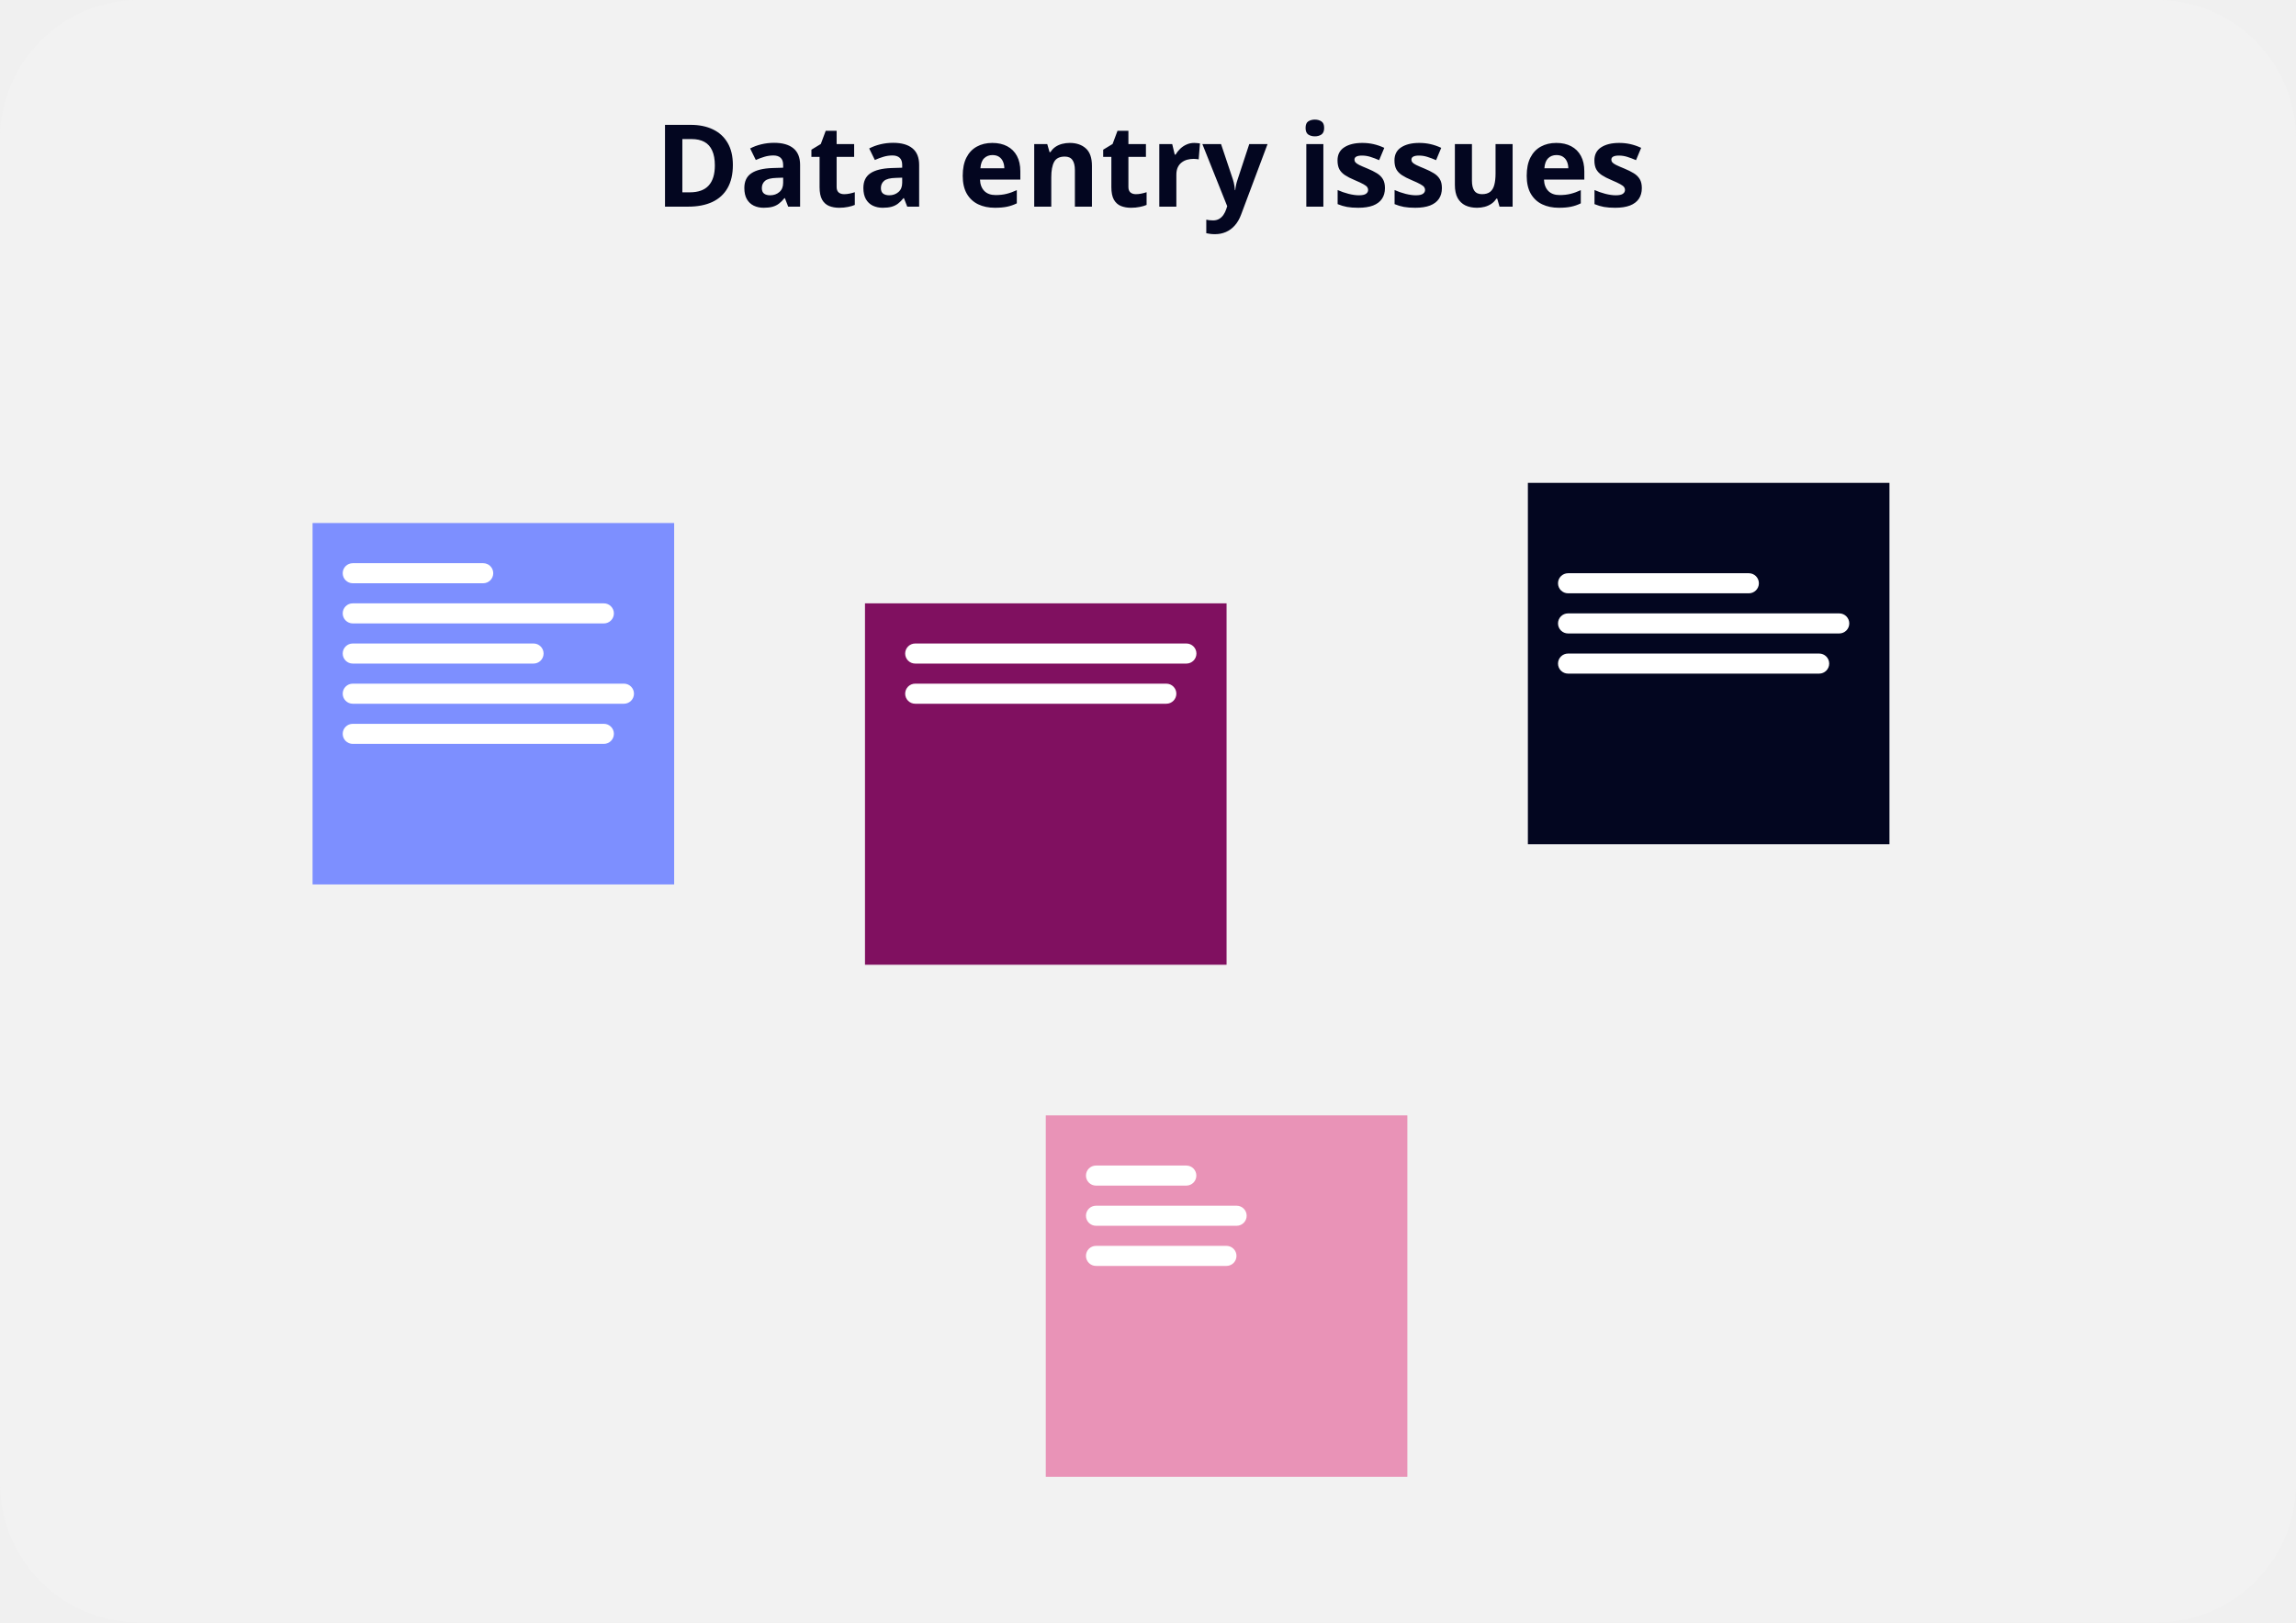
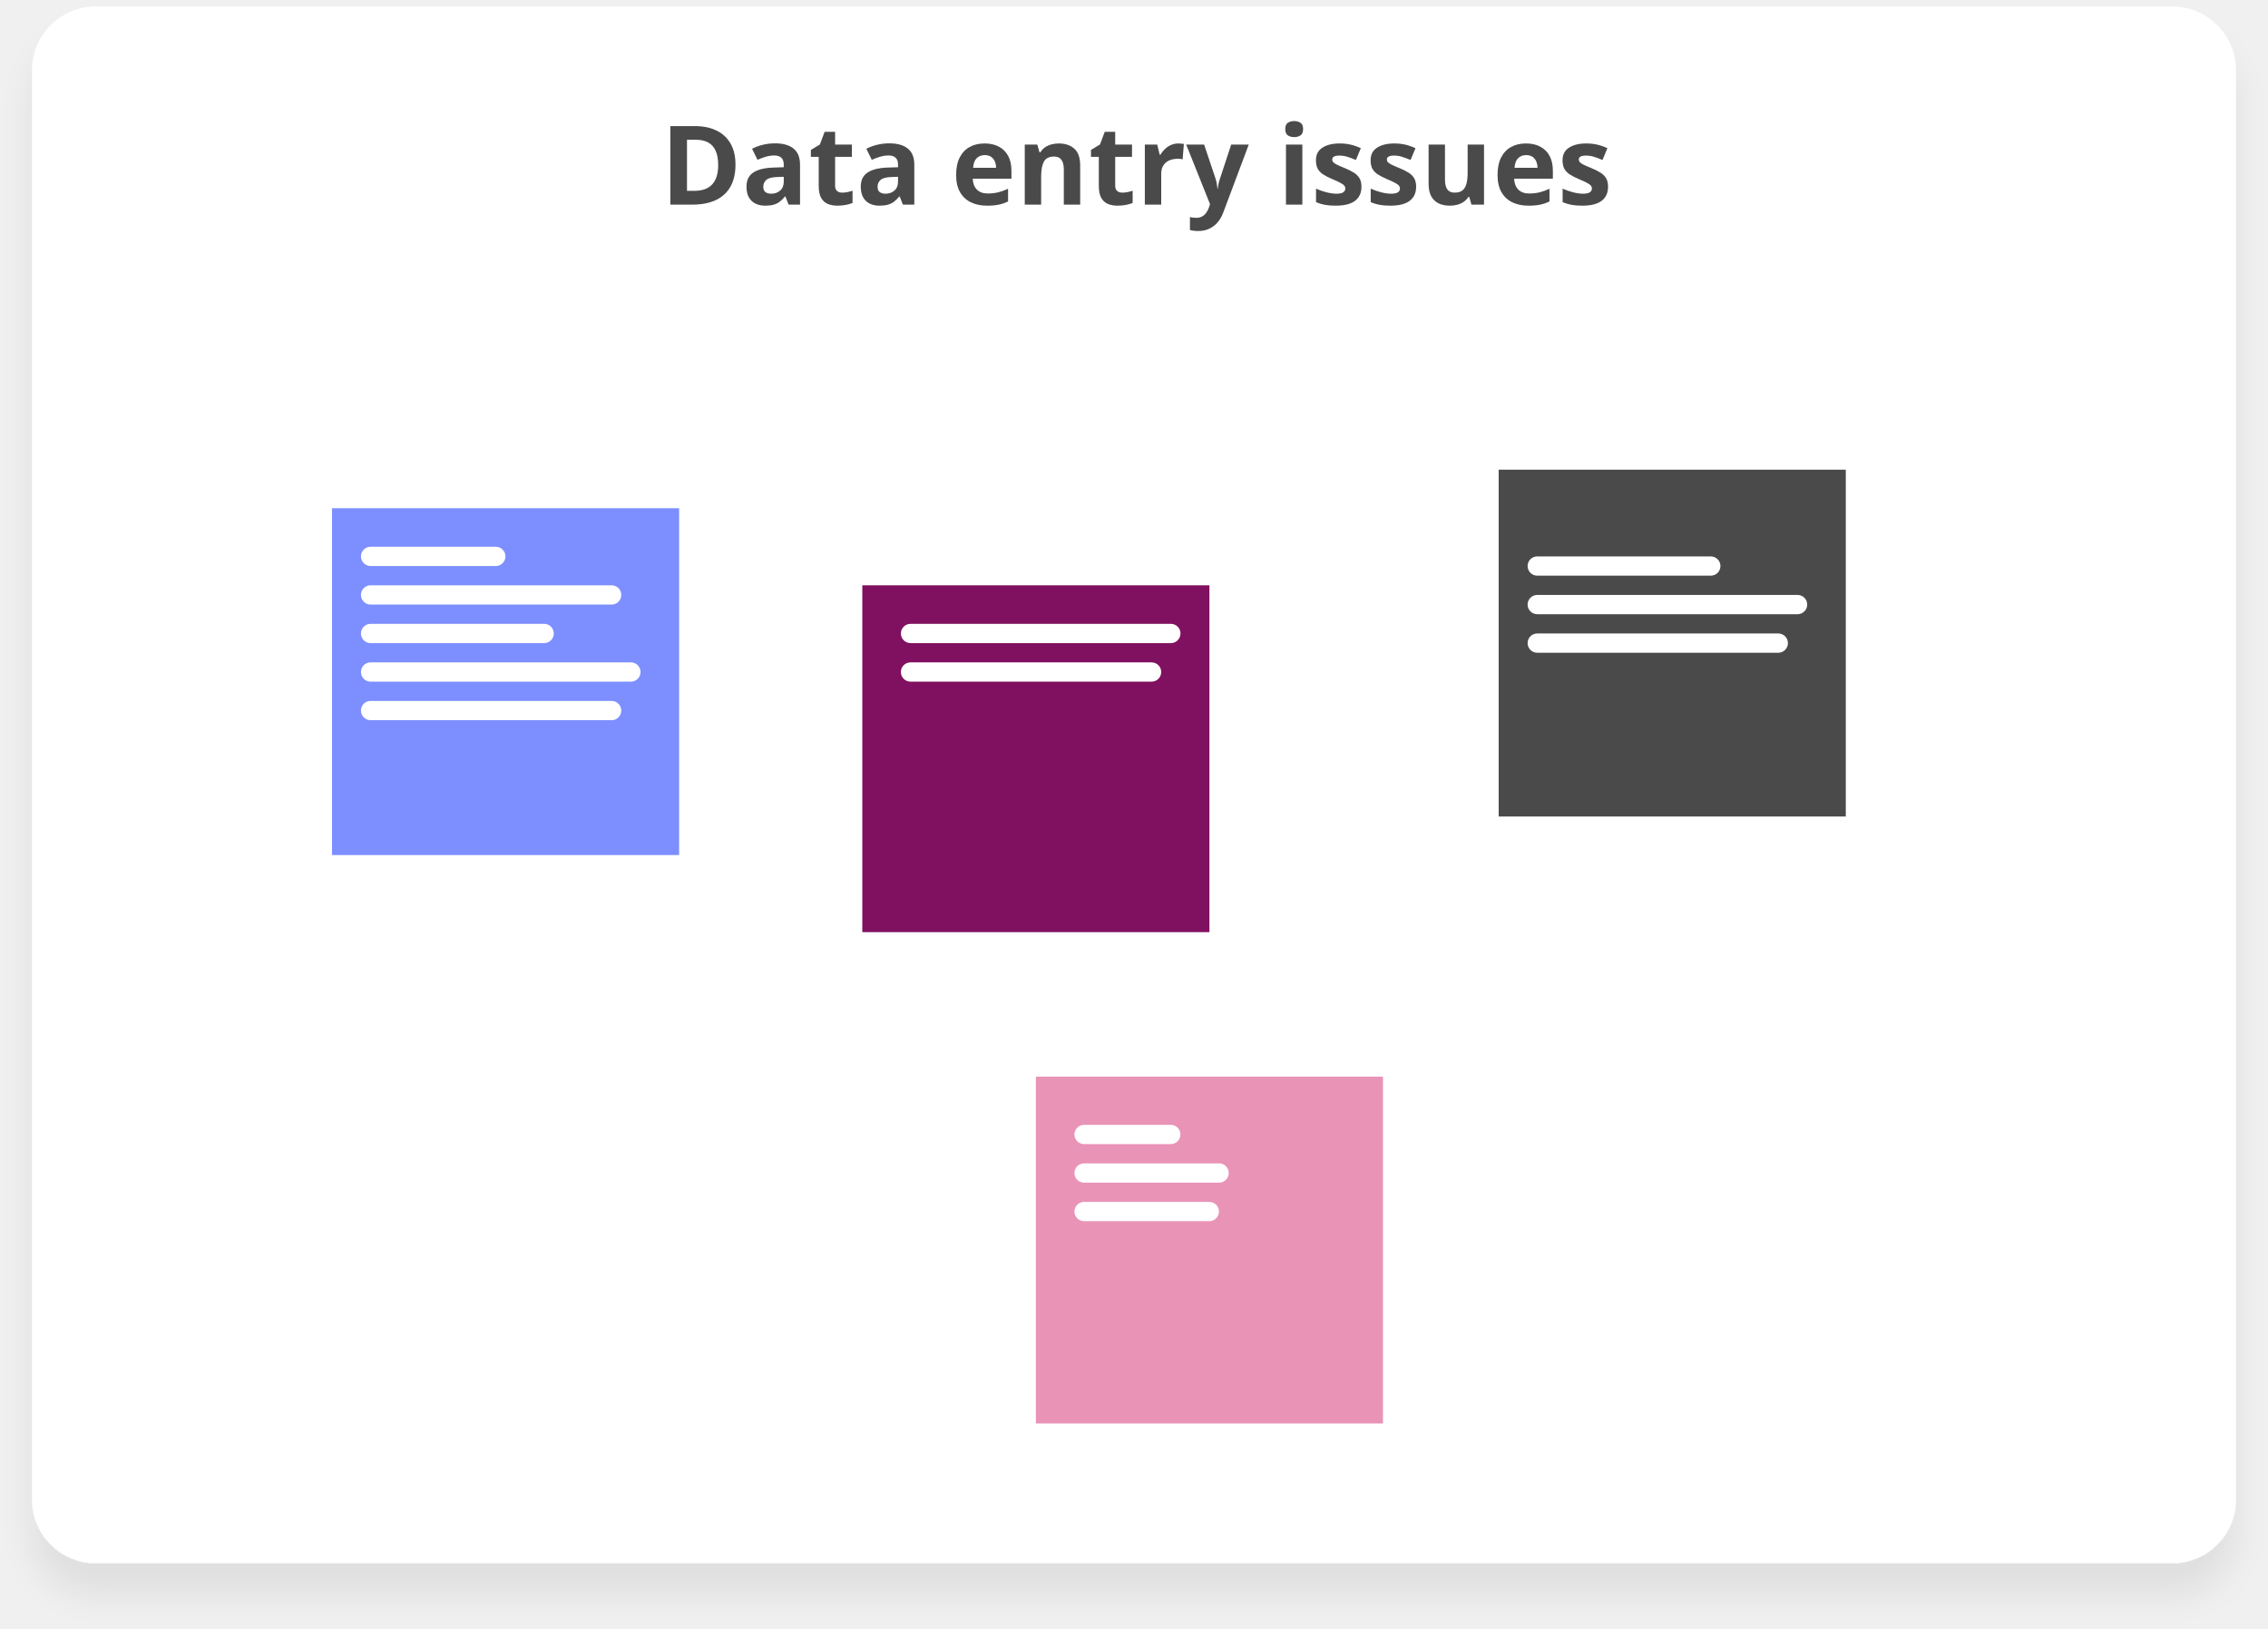
- <svg xmlns="http://www.w3.org/2000/svg" width="276" height="195" viewBox="0 0 276 195" fill="none">
-   <rect width="276" height="195" rx="16.723" fill="#F2F2F2" />
-   <path d="M88.097 19.828C88.097 20.936 87.884 21.861 87.458 22.606C87.037 23.345 86.425 23.903 85.623 24.28C84.82 24.652 83.854 24.838 82.724 24.838H79.94V15.007H83.027C84.058 15.007 84.952 15.191 85.71 15.558C86.468 15.921 87.055 16.462 87.472 17.179C87.889 17.892 88.097 18.775 88.097 19.828ZM85.932 19.882C85.932 19.156 85.824 18.56 85.609 18.093C85.398 17.623 85.085 17.275 84.668 17.051C84.255 16.827 83.744 16.715 83.134 16.715H82.025V23.117H82.919C83.937 23.117 84.692 22.845 85.185 22.303C85.683 21.761 85.932 20.954 85.932 19.882ZM93.053 17.166C94.062 17.166 94.835 17.385 95.373 17.825C95.911 18.264 96.18 18.932 96.18 19.828V24.838H94.748L94.351 23.816H94.297C94.082 24.085 93.862 24.305 93.638 24.475C93.414 24.645 93.156 24.771 92.865 24.852C92.573 24.932 92.219 24.973 91.802 24.973C91.358 24.973 90.96 24.887 90.605 24.717C90.256 24.547 89.98 24.287 89.778 23.937C89.576 23.583 89.476 23.135 89.476 22.592C89.476 21.794 89.756 21.207 90.316 20.83C90.876 20.449 91.717 20.239 92.838 20.198L94.142 20.158V19.828C94.142 19.434 94.039 19.145 93.833 18.961C93.627 18.777 93.34 18.685 92.972 18.685C92.609 18.685 92.253 18.737 91.903 18.84C91.553 18.943 91.204 19.073 90.854 19.23L90.175 17.845C90.574 17.634 91.02 17.468 91.513 17.347C92.011 17.226 92.524 17.166 93.053 17.166ZM94.142 21.355L93.349 21.382C92.685 21.4 92.224 21.518 91.964 21.738C91.708 21.958 91.58 22.247 91.58 22.606C91.58 22.919 91.672 23.144 91.856 23.278C92.04 23.408 92.28 23.473 92.576 23.473C93.015 23.473 93.385 23.343 93.685 23.083C93.99 22.823 94.142 22.453 94.142 21.974V21.355ZM101.465 23.339C101.689 23.339 101.907 23.316 102.118 23.271C102.333 23.227 102.546 23.171 102.756 23.103V24.63C102.537 24.728 102.263 24.809 101.936 24.872C101.613 24.939 101.259 24.973 100.874 24.973C100.425 24.973 100.022 24.901 99.663 24.757C99.309 24.61 99.029 24.356 98.823 23.998C98.621 23.634 98.52 23.13 98.52 22.485V18.86H97.538V17.993L98.668 17.307L99.26 15.72H100.571V17.32H102.676V18.86H100.571V22.485C100.571 22.771 100.652 22.987 100.813 23.13C100.979 23.269 101.196 23.339 101.465 23.339ZM107.363 17.166C108.371 17.166 109.145 17.385 109.683 17.825C110.221 18.264 110.49 18.932 110.49 19.828V24.838H109.057L108.661 23.816H108.607C108.392 24.085 108.172 24.305 107.948 24.475C107.724 24.645 107.466 24.771 107.174 24.852C106.883 24.932 106.529 24.973 106.112 24.973C105.668 24.973 105.269 24.887 104.915 24.717C104.565 24.547 104.29 24.287 104.088 23.937C103.886 23.583 103.785 23.135 103.785 22.592C103.785 21.794 104.065 21.207 104.626 20.83C105.186 20.449 106.027 20.239 107.148 20.198L108.452 20.158V19.828C108.452 19.434 108.349 19.145 108.143 18.961C107.937 18.777 107.65 18.685 107.282 18.685C106.919 18.685 106.562 18.737 106.213 18.84C105.863 18.943 105.513 19.073 105.164 19.23L104.485 17.845C104.884 17.634 105.33 17.468 105.823 17.347C106.32 17.226 106.834 17.166 107.363 17.166ZM108.452 21.355L107.659 21.382C106.995 21.4 106.533 21.518 106.273 21.738C106.018 21.958 105.89 22.247 105.89 22.606C105.89 22.919 105.982 23.144 106.166 23.278C106.35 23.408 106.589 23.473 106.885 23.473C107.325 23.473 107.694 23.343 107.995 23.083C108.3 22.823 108.452 22.453 108.452 21.974V21.355ZM119.285 17.179C119.98 17.179 120.579 17.313 121.081 17.582C121.583 17.847 121.97 18.233 122.244 18.739C122.517 19.246 122.654 19.864 122.654 20.595V21.59H117.806C117.828 22.169 118.001 22.623 118.324 22.955C118.651 23.282 119.104 23.446 119.682 23.446C120.162 23.446 120.601 23.397 121 23.298C121.399 23.2 121.809 23.052 122.231 22.854V24.441C121.858 24.625 121.468 24.76 121.06 24.845C120.657 24.93 120.166 24.973 119.588 24.973C118.835 24.973 118.167 24.834 117.584 24.556C117.006 24.278 116.551 23.854 116.219 23.285C115.892 22.715 115.728 21.998 115.728 21.133C115.728 20.254 115.876 19.524 116.172 18.941C116.472 18.354 116.889 17.914 117.423 17.623C117.956 17.327 118.577 17.179 119.285 17.179ZM119.299 18.638C118.9 18.638 118.568 18.766 118.303 19.021C118.043 19.277 117.893 19.678 117.853 20.225H120.731C120.726 19.92 120.67 19.649 120.563 19.412C120.46 19.174 120.303 18.986 120.092 18.847C119.886 18.708 119.621 18.638 119.299 18.638ZM128.592 17.179C129.394 17.179 130.04 17.399 130.529 17.838C131.017 18.273 131.261 18.972 131.261 19.936V24.838H129.211V20.447C129.211 19.909 129.112 19.503 128.915 19.23C128.722 18.956 128.417 18.82 128 18.82C127.372 18.82 126.944 19.033 126.716 19.459C126.487 19.884 126.373 20.499 126.373 21.301V24.838H124.322V17.32H125.889L126.164 18.282H126.279C126.44 18.022 126.64 17.811 126.877 17.65C127.119 17.488 127.386 17.369 127.677 17.293C127.973 17.217 128.278 17.179 128.592 17.179ZM136.54 23.339C136.764 23.339 136.982 23.316 137.192 23.271C137.408 23.227 137.621 23.171 137.831 23.103V24.63C137.612 24.728 137.338 24.809 137.011 24.872C136.688 24.939 136.334 24.973 135.948 24.973C135.5 24.973 135.097 24.901 134.738 24.757C134.384 24.61 134.104 24.356 133.897 23.998C133.696 23.634 133.595 23.13 133.595 22.485V18.86H132.613V17.993L133.743 17.307L134.335 15.72H135.646V17.32H137.751V18.86H135.646V22.485C135.646 22.771 135.727 22.987 135.888 23.13C136.054 23.269 136.271 23.339 136.54 23.339ZM143.554 17.179C143.657 17.179 143.776 17.186 143.91 17.199C144.049 17.208 144.161 17.221 144.246 17.239L144.092 19.163C144.025 19.14 143.928 19.125 143.803 19.116C143.682 19.102 143.576 19.095 143.487 19.095C143.222 19.095 142.964 19.129 142.713 19.196C142.467 19.264 142.245 19.373 142.048 19.526C141.85 19.674 141.693 19.871 141.577 20.118C141.465 20.36 141.409 20.658 141.409 21.012V24.838H139.358V17.32H140.911L141.214 18.584H141.315C141.462 18.329 141.646 18.096 141.866 17.885C142.09 17.67 142.343 17.5 142.626 17.374C142.913 17.244 143.222 17.179 143.554 17.179ZM144.536 17.32H146.782L148.2 21.55C148.245 21.684 148.283 21.821 148.315 21.96C148.346 22.099 148.373 22.242 148.395 22.39C148.418 22.538 148.436 22.693 148.449 22.854H148.49C148.516 22.612 148.552 22.386 148.597 22.175C148.646 21.965 148.707 21.756 148.779 21.55L150.171 17.32H152.37L149.189 25.8C148.996 26.32 148.745 26.752 148.436 27.098C148.126 27.447 147.77 27.709 147.367 27.884C146.968 28.059 146.528 28.147 146.049 28.147C145.815 28.147 145.614 28.133 145.443 28.106C145.273 28.084 145.127 28.059 145.006 28.032V26.405C145.1 26.427 145.219 26.448 145.363 26.465C145.506 26.483 145.656 26.492 145.813 26.492C146.1 26.492 146.347 26.432 146.553 26.311C146.759 26.19 146.932 26.026 147.071 25.82C147.21 25.618 147.32 25.396 147.4 25.154L147.521 24.784L144.536 17.32ZM159.081 17.32V24.838H157.03V17.32H159.081ZM158.059 14.375C158.363 14.375 158.626 14.447 158.845 14.59C159.065 14.729 159.175 14.991 159.175 15.377C159.175 15.758 159.065 16.022 158.845 16.17C158.626 16.314 158.363 16.386 158.059 16.386C157.749 16.386 157.485 16.314 157.265 16.17C157.05 16.022 156.942 15.758 156.942 15.377C156.942 14.991 157.05 14.729 157.265 14.59C157.485 14.447 157.749 14.375 158.059 14.375ZM166.484 22.606C166.484 23.117 166.363 23.549 166.121 23.903C165.884 24.253 165.527 24.52 165.052 24.704C164.577 24.883 163.985 24.973 163.277 24.973C162.752 24.973 162.302 24.939 161.925 24.872C161.553 24.805 161.176 24.692 160.795 24.535V22.841C161.203 23.025 161.64 23.177 162.107 23.298C162.577 23.415 162.99 23.473 163.344 23.473C163.743 23.473 164.028 23.415 164.198 23.298C164.373 23.177 164.46 23.02 164.46 22.828C164.46 22.702 164.424 22.59 164.353 22.491C164.285 22.388 164.137 22.274 163.909 22.148C163.68 22.018 163.322 21.85 162.833 21.644C162.362 21.447 161.974 21.247 161.67 21.046C161.369 20.844 161.145 20.606 160.997 20.333C160.854 20.055 160.782 19.703 160.782 19.277C160.782 18.582 161.051 18.06 161.589 17.71C162.131 17.356 162.855 17.179 163.761 17.179C164.227 17.179 164.671 17.226 165.092 17.32C165.518 17.414 165.955 17.564 166.404 17.771L165.785 19.25C165.413 19.089 165.061 18.956 164.729 18.853C164.402 18.75 164.068 18.699 163.727 18.699C163.427 18.699 163.2 18.739 163.048 18.82C162.896 18.9 162.819 19.024 162.819 19.19C162.819 19.311 162.858 19.418 162.934 19.512C163.014 19.607 163.167 19.712 163.391 19.828C163.62 19.941 163.954 20.086 164.393 20.265C164.819 20.44 165.189 20.624 165.502 20.817C165.816 21.005 166.058 21.241 166.229 21.523C166.399 21.801 166.484 22.162 166.484 22.606ZM173.33 22.606C173.33 23.117 173.209 23.549 172.967 23.903C172.729 24.253 172.373 24.52 171.897 24.704C171.422 24.883 170.831 24.973 170.122 24.973C169.598 24.973 169.147 24.939 168.771 24.872C168.398 24.805 168.022 24.692 167.641 24.535V22.841C168.049 23.025 168.486 23.177 168.952 23.298C169.423 23.415 169.835 23.473 170.189 23.473C170.588 23.473 170.873 23.415 171.043 23.298C171.218 23.177 171.306 23.02 171.306 22.828C171.306 22.702 171.27 22.59 171.198 22.491C171.131 22.388 170.983 22.274 170.754 22.148C170.526 22.018 170.167 21.85 169.678 21.644C169.208 21.447 168.82 21.247 168.515 21.046C168.215 20.844 167.991 20.606 167.843 20.333C167.699 20.055 167.627 19.703 167.627 19.277C167.627 18.582 167.896 18.06 168.434 17.71C168.977 17.356 169.701 17.179 170.606 17.179C171.073 17.179 171.516 17.226 171.938 17.32C172.364 17.414 172.801 17.564 173.249 17.771L172.63 19.25C172.258 19.089 171.906 18.956 171.575 18.853C171.247 18.75 170.913 18.699 170.573 18.699C170.272 18.699 170.046 18.739 169.894 18.82C169.741 18.9 169.665 19.024 169.665 19.19C169.665 19.311 169.703 19.418 169.779 19.512C169.86 19.607 170.012 19.712 170.237 19.828C170.465 19.941 170.799 20.086 171.238 20.265C171.664 20.44 172.034 20.624 172.348 20.817C172.662 21.005 172.904 21.241 173.074 21.523C173.245 21.801 173.33 22.162 173.33 22.606ZM181.83 17.32V24.838H180.256L179.98 23.877H179.873C179.711 24.132 179.51 24.34 179.267 24.502C179.025 24.663 178.759 24.782 178.467 24.858C178.176 24.934 177.873 24.973 177.559 24.973C177.022 24.973 176.553 24.878 176.154 24.69C175.755 24.497 175.444 24.199 175.219 23.796C175 23.392 174.89 22.868 174.89 22.222V17.32H176.941V21.711C176.941 22.249 177.037 22.655 177.23 22.928C177.423 23.202 177.73 23.339 178.151 23.339C178.568 23.339 178.895 23.244 179.133 23.056C179.371 22.863 179.536 22.583 179.631 22.216C179.729 21.843 179.779 21.391 179.779 20.857V17.32H181.83ZM187.081 17.179C187.776 17.179 188.375 17.313 188.877 17.582C189.379 17.847 189.767 18.233 190.04 18.739C190.314 19.246 190.45 19.864 190.45 20.595V21.59H185.602C185.624 22.169 185.797 22.623 186.12 22.955C186.447 23.282 186.9 23.446 187.478 23.446C187.958 23.446 188.397 23.397 188.796 23.298C189.195 23.2 189.605 23.052 190.027 22.854V24.441C189.655 24.625 189.265 24.76 188.857 24.845C188.453 24.93 187.962 24.973 187.384 24.973C186.631 24.973 185.963 24.834 185.38 24.556C184.802 24.278 184.347 23.854 184.015 23.285C183.688 22.715 183.524 21.998 183.524 21.133C183.524 20.254 183.672 19.524 183.968 18.941C184.268 18.354 184.685 17.914 185.219 17.623C185.752 17.327 186.373 17.179 187.081 17.179ZM187.095 18.638C186.696 18.638 186.364 18.766 186.1 19.021C185.84 19.277 185.689 19.678 185.649 20.225H188.527C188.523 19.92 188.467 19.649 188.359 19.412C188.256 19.174 188.099 18.986 187.888 18.847C187.682 18.708 187.418 18.638 187.095 18.638ZM197.363 22.606C197.363 23.117 197.242 23.549 197 23.903C196.762 24.253 196.406 24.52 195.931 24.704C195.456 24.883 194.864 24.973 194.155 24.973C193.631 24.973 193.18 24.939 192.804 24.872C192.432 24.805 192.055 24.692 191.674 24.535V22.841C192.082 23.025 192.519 23.177 192.985 23.298C193.456 23.415 193.869 23.473 194.223 23.473C194.622 23.473 194.906 23.415 195.077 23.298C195.252 23.177 195.339 23.02 195.339 22.828C195.339 22.702 195.303 22.59 195.231 22.491C195.164 22.388 195.016 22.274 194.788 22.148C194.559 22.018 194.2 21.85 193.712 21.644C193.241 21.447 192.853 21.247 192.548 21.046C192.248 20.844 192.024 20.606 191.876 20.333C191.732 20.055 191.661 19.703 191.661 19.277C191.661 18.582 191.93 18.06 192.468 17.71C193.01 17.356 193.734 17.179 194.64 17.179C195.106 17.179 195.55 17.226 195.971 17.32C196.397 17.414 196.834 17.564 197.282 17.771L196.664 19.25C196.292 19.089 195.94 18.956 195.608 18.853C195.281 18.75 194.947 18.699 194.606 18.699C194.306 18.699 194.079 18.739 193.927 18.82C193.774 18.9 193.698 19.024 193.698 19.19C193.698 19.311 193.736 19.418 193.813 19.512C193.893 19.607 194.046 19.712 194.27 19.828C194.498 19.941 194.832 20.086 195.272 20.265C195.698 20.44 196.067 20.624 196.381 20.817C196.695 21.005 196.937 21.241 197.108 21.523C197.278 21.801 197.363 22.162 197.363 22.606Z" fill="#030620" />
-   <rect x="37.575" y="62.865" width="43.465" height="43.44" fill="#7D8FFF" />
-   <rect x="103.979" y="72.519" width="43.465" height="43.44" fill="#801060" />
-   <rect x="125.712" y="134.061" width="43.465" height="43.44" fill="#E993B7" />
-   <rect x="183.665" y="58.037" width="43.465" height="43.44" fill="#030620" />
-   <rect x="41.197" y="67.693" width="18.095" height="2.411" rx="1.206" fill="white" />
-   <rect x="41.197" y="82.173" width="35.013" height="2.413" rx="1.207" fill="white" />
-   <rect x="187.287" y="73.726" width="35.013" height="2.413" rx="1.207" fill="white" />
-   <rect x="130.542" y="144.92" width="19.318" height="2.413" rx="1.207" fill="white" />
-   <rect x="108.809" y="77.346" width="35.013" height="2.413" rx="1.207" fill="white" />
-   <rect x="41.197" y="72.519" width="32.599" height="2.413" rx="1.207" fill="white" />
-   <rect x="41.197" y="87" width="32.599" height="2.413" rx="1.207" fill="white" />
-   <rect x="187.287" y="78.553" width="32.599" height="2.413" rx="1.207" fill="white" />
-   <rect x="130.542" y="149.747" width="18.095" height="2.411" rx="1.206" fill="white" />
-   <rect x="108.809" y="82.173" width="32.599" height="2.413" rx="1.207" fill="white" />
-   <rect x="41.197" y="77.346" width="24.147" height="2.413" rx="1.207" fill="white" />
-   <rect x="187.287" y="68.9" width="24.147" height="2.413" rx="1.207" fill="white" />
-   <rect x="130.542" y="140.093" width="13.27" height="2.411" rx="1.206" fill="white" />
+ <svg xmlns="http://www.w3.org/2000/svg" width="284" height="204" viewBox="0 0 284 204" fill="none">
+   <g filter="url(#filter0_d_426_3097)">
+     <rect x="4" y="0.788" width="276" height="195" rx="8" fill="#E993B7" fill-opacity="0.2" />
+     <rect x="4" y="0.788" width="276" height="195" rx="8" fill="white" />
+   </g>
+   <path d="M92.097 20.616C92.097 21.723 91.884 22.649 91.458 23.393C91.037 24.133 90.425 24.691 89.623 25.068C88.82 25.44 87.854 25.626 86.724 25.626H83.94V15.795H87.027C88.058 15.795 88.952 15.978 89.71 16.346C90.468 16.709 91.055 17.249 91.472 17.967C91.889 18.679 92.097 19.562 92.097 20.616ZM89.932 20.67C89.932 19.944 89.824 19.347 89.609 18.881C89.398 18.41 89.085 18.063 88.668 17.839C88.255 17.615 87.744 17.503 87.134 17.503H86.025V23.904H86.919C87.937 23.904 88.692 23.633 89.185 23.091C89.683 22.548 89.932 21.741 89.932 20.67ZM97.053 17.953C98.062 17.953 98.835 18.173 99.373 18.612C99.911 19.051 100.18 19.719 100.18 20.616V25.626H98.748L98.351 24.604H98.297C98.082 24.873 97.862 25.092 97.638 25.263C97.414 25.433 97.156 25.558 96.865 25.639C96.573 25.72 96.219 25.76 95.802 25.76C95.358 25.76 94.96 25.675 94.605 25.505C94.256 25.334 93.98 25.074 93.778 24.725C93.576 24.37 93.476 23.922 93.476 23.38C93.476 22.582 93.756 21.994 94.316 21.618C94.876 21.237 95.717 21.026 96.838 20.986L98.142 20.945V20.616C98.142 20.221 98.039 19.932 97.833 19.748C97.627 19.565 97.34 19.473 96.972 19.473C96.609 19.473 96.253 19.524 95.903 19.628C95.553 19.731 95.204 19.861 94.854 20.017L94.175 18.632C94.574 18.422 95.02 18.256 95.513 18.135C96.011 18.014 96.524 17.953 97.053 17.953ZM98.142 22.142L97.349 22.169C96.685 22.187 96.224 22.306 95.964 22.526C95.708 22.745 95.58 23.035 95.58 23.393C95.58 23.707 95.672 23.931 95.856 24.066C96.04 24.196 96.28 24.261 96.576 24.261C97.015 24.261 97.385 24.131 97.685 23.871C97.99 23.611 98.142 23.241 98.142 22.761V22.142ZM105.465 24.126C105.689 24.126 105.907 24.104 106.118 24.059C106.333 24.014 106.546 23.958 106.756 23.891V25.417C106.537 25.516 106.263 25.597 105.936 25.659C105.613 25.727 105.259 25.76 104.874 25.76C104.425 25.76 104.022 25.689 103.663 25.545C103.309 25.397 103.029 25.144 102.823 24.785C102.621 24.422 102.52 23.918 102.52 23.272V19.648H101.538V18.78L102.668 18.094L103.26 16.507H104.571V18.108H106.676V19.648H104.571V23.272C104.571 23.559 104.652 23.774 104.813 23.918C104.979 24.057 105.196 24.126 105.465 24.126ZM111.363 17.953C112.371 17.953 113.145 18.173 113.683 18.612C114.221 19.051 114.49 19.719 114.49 20.616V25.626H113.057L112.661 24.604H112.607C112.392 24.873 112.172 25.092 111.948 25.263C111.724 25.433 111.466 25.558 111.174 25.639C110.883 25.72 110.529 25.76 110.112 25.76C109.668 25.76 109.269 25.675 108.915 25.505C108.565 25.334 108.29 25.074 108.088 24.725C107.886 24.37 107.785 23.922 107.785 23.38C107.785 22.582 108.065 21.994 108.626 21.618C109.186 21.237 110.027 21.026 111.148 20.986L112.452 20.945V20.616C112.452 20.221 112.349 19.932 112.143 19.748C111.937 19.565 111.65 19.473 111.282 19.473C110.919 19.473 110.562 19.524 110.213 19.628C109.863 19.731 109.513 19.861 109.164 20.017L108.485 18.632C108.884 18.422 109.33 18.256 109.823 18.135C110.32 18.014 110.834 17.953 111.363 17.953ZM112.452 22.142L111.659 22.169C110.995 22.187 110.533 22.306 110.273 22.526C110.018 22.745 109.89 23.035 109.89 23.393C109.89 23.707 109.982 23.931 110.166 24.066C110.35 24.196 110.589 24.261 110.885 24.261C111.325 24.261 111.694 24.131 111.995 23.871C112.3 23.611 112.452 23.241 112.452 22.761V22.142ZM123.285 17.967C123.98 17.967 124.579 18.101 125.081 18.37C125.583 18.634 125.97 19.02 126.244 19.527C126.517 20.033 126.654 20.652 126.654 21.383V22.378H121.806C121.828 22.956 122.001 23.411 122.324 23.743C122.651 24.07 123.104 24.234 123.682 24.234C124.162 24.234 124.601 24.184 125 24.086C125.399 23.987 125.809 23.839 126.231 23.642V25.229C125.858 25.413 125.468 25.547 125.06 25.633C124.657 25.718 124.166 25.76 123.588 25.76C122.835 25.76 122.167 25.621 121.584 25.343C121.006 25.065 120.551 24.642 120.219 24.072C119.892 23.503 119.728 22.786 119.728 21.921C119.728 21.042 119.876 20.311 120.172 19.728C120.472 19.141 120.889 18.702 121.423 18.41C121.956 18.114 122.577 17.967 123.285 17.967ZM123.299 19.426C122.9 19.426 122.568 19.553 122.303 19.809C122.043 20.065 121.893 20.466 121.853 21.013H124.731C124.726 20.708 124.67 20.437 124.563 20.199C124.46 19.962 124.303 19.773 124.092 19.634C123.886 19.495 123.621 19.426 123.299 19.426ZM132.592 17.967C133.394 17.967 134.04 18.186 134.529 18.626C135.017 19.06 135.261 19.76 135.261 20.724V25.626H133.211V21.235C133.211 20.697 133.112 20.291 132.915 20.017C132.722 19.744 132.417 19.607 132 19.607C131.372 19.607 130.944 19.82 130.716 20.246C130.487 20.672 130.373 21.286 130.373 22.089V25.626H128.322V18.108H129.889L130.164 19.069H130.279C130.44 18.809 130.64 18.599 130.877 18.437C131.119 18.276 131.386 18.157 131.677 18.081C131.973 18.005 132.278 17.967 132.592 17.967ZM140.54 24.126C140.764 24.126 140.982 24.104 141.192 24.059C141.408 24.014 141.621 23.958 141.831 23.891V25.417C141.612 25.516 141.338 25.597 141.011 25.659C140.688 25.727 140.334 25.76 139.948 25.76C139.5 25.76 139.097 25.689 138.738 25.545C138.384 25.397 138.104 25.144 137.897 24.785C137.696 24.422 137.595 23.918 137.595 23.272V19.648H136.613V18.78L137.743 18.094L138.335 16.507H139.646V18.108H141.751V19.648H139.646V23.272C139.646 23.559 139.727 23.774 139.888 23.918C140.054 24.057 140.271 24.126 140.54 24.126ZM147.554 17.967C147.657 17.967 147.776 17.973 147.91 17.987C148.049 17.996 148.161 18.009 148.246 18.027L148.092 19.95C148.025 19.928 147.928 19.912 147.803 19.903C147.682 19.89 147.576 19.883 147.487 19.883C147.222 19.883 146.964 19.917 146.713 19.984C146.467 20.051 146.245 20.161 146.048 20.313C145.85 20.461 145.693 20.659 145.577 20.905C145.465 21.147 145.409 21.445 145.409 21.799V25.626H143.358V18.108H144.911L145.214 19.372H145.315C145.462 19.116 145.646 18.883 145.866 18.673C146.09 18.457 146.343 18.287 146.626 18.162C146.913 18.032 147.222 17.967 147.554 17.967ZM148.536 18.108H150.782L152.2 22.337C152.245 22.472 152.283 22.609 152.315 22.748C152.346 22.887 152.373 23.03 152.395 23.178C152.418 23.326 152.436 23.481 152.449 23.642H152.49C152.516 23.4 152.552 23.174 152.597 22.963C152.646 22.752 152.707 22.544 152.779 22.337L154.171 18.108H156.37L153.189 26.587C152.996 27.107 152.745 27.54 152.436 27.885C152.126 28.235 151.77 28.497 151.367 28.672C150.968 28.847 150.528 28.934 150.049 28.934C149.815 28.934 149.614 28.921 149.443 28.894C149.273 28.871 149.127 28.847 149.006 28.82V27.192C149.1 27.215 149.219 27.235 149.363 27.253C149.506 27.271 149.656 27.28 149.813 27.28C150.1 27.28 150.347 27.219 150.553 27.098C150.759 26.977 150.932 26.814 151.071 26.608C151.21 26.406 151.32 26.184 151.4 25.942L151.521 25.572L148.536 18.108ZM163.081 18.108V25.626H161.03V18.108H163.081ZM162.059 15.162C162.363 15.162 162.626 15.234 162.845 15.378C163.065 15.517 163.175 15.779 163.175 16.164C163.175 16.546 163.065 16.81 162.845 16.958C162.626 17.101 162.363 17.173 162.059 17.173C161.749 17.173 161.485 17.101 161.265 16.958C161.05 16.81 160.942 16.546 160.942 16.164C160.942 15.779 161.05 15.517 161.265 15.378C161.485 15.234 161.749 15.162 162.059 15.162ZM170.484 23.393C170.484 23.904 170.363 24.337 170.121 24.691C169.884 25.041 169.527 25.307 169.052 25.491C168.577 25.671 167.985 25.76 167.277 25.76C166.752 25.76 166.302 25.727 165.925 25.659C165.553 25.592 165.176 25.48 164.795 25.323V23.629C165.203 23.812 165.64 23.965 166.107 24.086C166.577 24.202 166.99 24.261 167.344 24.261C167.743 24.261 168.028 24.202 168.198 24.086C168.373 23.965 168.46 23.808 168.46 23.615C168.46 23.49 168.424 23.378 168.353 23.279C168.285 23.176 168.137 23.061 167.909 22.936C167.68 22.806 167.322 22.638 166.833 22.432C166.362 22.234 165.974 22.035 165.67 21.833C165.369 21.631 165.145 21.394 164.997 21.12C164.854 20.842 164.782 20.491 164.782 20.065C164.782 19.37 165.051 18.848 165.589 18.498C166.131 18.144 166.855 17.967 167.761 17.967C168.227 17.967 168.671 18.014 169.092 18.108C169.518 18.202 169.955 18.352 170.404 18.558L169.785 20.038C169.413 19.876 169.061 19.744 168.729 19.641C168.402 19.538 168.068 19.486 167.727 19.486C167.427 19.486 167.2 19.527 167.048 19.607C166.896 19.688 166.819 19.811 166.819 19.977C166.819 20.098 166.858 20.206 166.934 20.3C167.014 20.394 167.167 20.499 167.391 20.616C167.62 20.728 167.954 20.874 168.393 21.053C168.819 21.228 169.189 21.412 169.502 21.605C169.816 21.793 170.058 22.028 170.229 22.311C170.399 22.588 170.484 22.949 170.484 23.393ZM177.33 23.393C177.33 23.904 177.209 24.337 176.967 24.691C176.729 25.041 176.373 25.307 175.897 25.491C175.422 25.671 174.831 25.76 174.122 25.76C173.598 25.76 173.147 25.727 172.771 25.659C172.398 25.592 172.022 25.48 171.641 25.323V23.629C172.049 23.812 172.486 23.965 172.952 24.086C173.423 24.202 173.835 24.261 174.189 24.261C174.588 24.261 174.873 24.202 175.043 24.086C175.218 23.965 175.306 23.808 175.306 23.615C175.306 23.49 175.27 23.378 175.198 23.279C175.131 23.176 174.983 23.061 174.754 22.936C174.526 22.806 174.167 22.638 173.678 22.432C173.208 22.234 172.82 22.035 172.515 21.833C172.215 21.631 171.991 21.394 171.843 21.12C171.699 20.842 171.627 20.491 171.627 20.065C171.627 19.37 171.896 18.848 172.434 18.498C172.977 18.144 173.701 17.967 174.606 17.967C175.073 17.967 175.516 18.014 175.938 18.108C176.364 18.202 176.801 18.352 177.249 18.558L176.63 20.038C176.258 19.876 175.906 19.744 175.575 19.641C175.247 19.538 174.913 19.486 174.573 19.486C174.272 19.486 174.046 19.527 173.894 19.607C173.741 19.688 173.665 19.811 173.665 19.977C173.665 20.098 173.703 20.206 173.779 20.3C173.86 20.394 174.012 20.499 174.237 20.616C174.465 20.728 174.799 20.874 175.238 21.053C175.664 21.228 176.034 21.412 176.348 21.605C176.662 21.793 176.904 22.028 177.074 22.311C177.245 22.588 177.33 22.949 177.33 23.393ZM185.83 18.108V25.626H184.256L183.98 24.664H183.873C183.711 24.92 183.51 25.128 183.267 25.29C183.025 25.451 182.759 25.57 182.467 25.646C182.176 25.722 181.873 25.76 181.559 25.76C181.022 25.76 180.553 25.666 180.154 25.478C179.755 25.285 179.444 24.987 179.219 24.583C179 24.18 178.89 23.655 178.89 23.01V18.108H180.941V22.499C180.941 23.037 181.037 23.442 181.23 23.716C181.423 23.989 181.73 24.126 182.151 24.126C182.568 24.126 182.895 24.032 183.133 23.844C183.371 23.651 183.536 23.371 183.631 23.003C183.729 22.631 183.779 22.178 183.779 21.645V18.108H185.83ZM191.081 17.967C191.776 17.967 192.375 18.101 192.877 18.37C193.379 18.634 193.767 19.02 194.04 19.527C194.314 20.033 194.45 20.652 194.45 21.383V22.378H189.602C189.624 22.956 189.797 23.411 190.12 23.743C190.447 24.07 190.9 24.234 191.478 24.234C191.958 24.234 192.397 24.184 192.796 24.086C193.195 23.987 193.605 23.839 194.027 23.642V25.229C193.655 25.413 193.265 25.547 192.857 25.633C192.453 25.718 191.962 25.76 191.384 25.76C190.631 25.76 189.963 25.621 189.38 25.343C188.802 25.065 188.347 24.642 188.015 24.072C187.688 23.503 187.524 22.786 187.524 21.921C187.524 21.042 187.672 20.311 187.968 19.728C188.268 19.141 188.685 18.702 189.219 18.41C189.752 18.114 190.373 17.967 191.081 17.967ZM191.095 19.426C190.696 19.426 190.364 19.553 190.1 19.809C189.84 20.065 189.689 20.466 189.649 21.013H192.527C192.523 20.708 192.467 20.437 192.359 20.199C192.256 19.962 192.099 19.773 191.888 19.634C191.682 19.495 191.418 19.426 191.095 19.426ZM201.363 23.393C201.363 23.904 201.242 24.337 201 24.691C200.762 25.041 200.406 25.307 199.931 25.491C199.456 25.671 198.864 25.76 198.155 25.76C197.631 25.76 197.18 25.727 196.804 25.659C196.432 25.592 196.055 25.48 195.674 25.323V23.629C196.082 23.812 196.519 23.965 196.985 24.086C197.456 24.202 197.869 24.261 198.223 24.261C198.622 24.261 198.906 24.202 199.077 24.086C199.252 23.965 199.339 23.808 199.339 23.615C199.339 23.49 199.303 23.378 199.231 23.279C199.164 23.176 199.016 23.061 198.788 22.936C198.559 22.806 198.2 22.638 197.712 22.432C197.241 22.234 196.853 22.035 196.548 21.833C196.248 21.631 196.024 21.394 195.876 21.12C195.732 20.842 195.661 20.491 195.661 20.065C195.661 19.37 195.93 18.848 196.468 18.498C197.01 18.144 197.734 17.967 198.64 17.967C199.106 17.967 199.55 18.014 199.971 18.108C200.397 18.202 200.834 18.352 201.282 18.558L200.664 20.038C200.292 19.876 199.94 19.744 199.608 19.641C199.281 19.538 198.947 19.486 198.606 19.486C198.306 19.486 198.079 19.527 197.927 19.607C197.774 19.688 197.698 19.811 197.698 19.977C197.698 20.098 197.736 20.206 197.813 20.3C197.893 20.394 198.046 20.499 198.27 20.616C198.498 20.728 198.832 20.874 199.272 21.053C199.698 21.228 200.067 21.412 200.381 21.605C200.695 21.793 200.937 22.028 201.108 22.311C201.278 22.588 201.363 22.949 201.363 23.393Z" fill="#4A4A4A" />
+   <rect x="41.575" y="63.652" width="43.465" height="43.44" fill="#7D8FFF" />
+   <rect x="107.979" y="73.306" width="43.465" height="43.44" fill="#801060" />
+   <rect x="129.712" y="134.848" width="43.465" height="43.44" fill="#E993B7" />
+   <rect x="187.665" y="58.825" width="43.465" height="43.44" fill="#4A4A4A" />
+   <rect x="45.197" y="68.481" width="18.095" height="2.411" rx="1.206" fill="white" />
+   <rect x="45.197" y="82.961" width="35.013" height="2.413" rx="1.207" fill="white" />
+   <rect x="191.287" y="74.514" width="35.013" height="2.413" rx="1.207" fill="white" />
+   <rect x="134.542" y="145.708" width="19.318" height="2.413" rx="1.207" fill="white" />
+   <rect x="112.809" y="78.134" width="35.013" height="2.413" rx="1.207" fill="white" />
+   <rect x="45.197" y="73.306" width="32.599" height="2.413" rx="1.207" fill="white" />
+   <rect x="45.197" y="87.788" width="32.599" height="2.413" rx="1.207" fill="white" />
+   <rect x="191.287" y="79.34" width="32.599" height="2.413" rx="1.207" fill="white" />
+   <rect x="134.542" y="150.534" width="18.095" height="2.411" rx="1.206" fill="white" />
+   <rect x="112.809" y="82.961" width="32.599" height="2.413" rx="1.207" fill="white" />
+   <rect x="45.197" y="78.134" width="24.147" height="2.413" rx="1.207" fill="white" />
+   <rect x="191.287" y="69.687" width="24.147" height="2.413" rx="1.207" fill="white" />
+   <rect x="134.542" y="140.881" width="13.27" height="2.411" rx="1.206" fill="white" />
+   <defs>
+     <filter id="filter0_d_426_3097" x="0" y="0.788" width="284" height="203" filterUnits="userSpaceOnUse" color-interpolation-filters="sRGB">
+       <feFlood flood-opacity="0" result="BackgroundImageFix" />
+       <feColorMatrix in="SourceAlpha" type="matrix" values="0 0 0 0 0 0 0 0 0 0 0 0 0 0 0 0 0 0 127 0" result="hardAlpha" />
+       <feOffset dy="4" />
+       <feGaussianBlur stdDeviation="2" />
+       <feComposite in2="hardAlpha" operator="out" />
+       <feColorMatrix type="matrix" values="0 0 0 0 0 0 0 0 0 0 0 0 0 0 0 0 0 0 0.07 0" />
+       <feBlend mode="normal" in2="BackgroundImageFix" result="effect1_dropShadow_426_3097" />
+       <feBlend mode="normal" in="SourceGraphic" in2="effect1_dropShadow_426_3097" result="shape" />
+     </filter>
+   </defs>
</svg>
